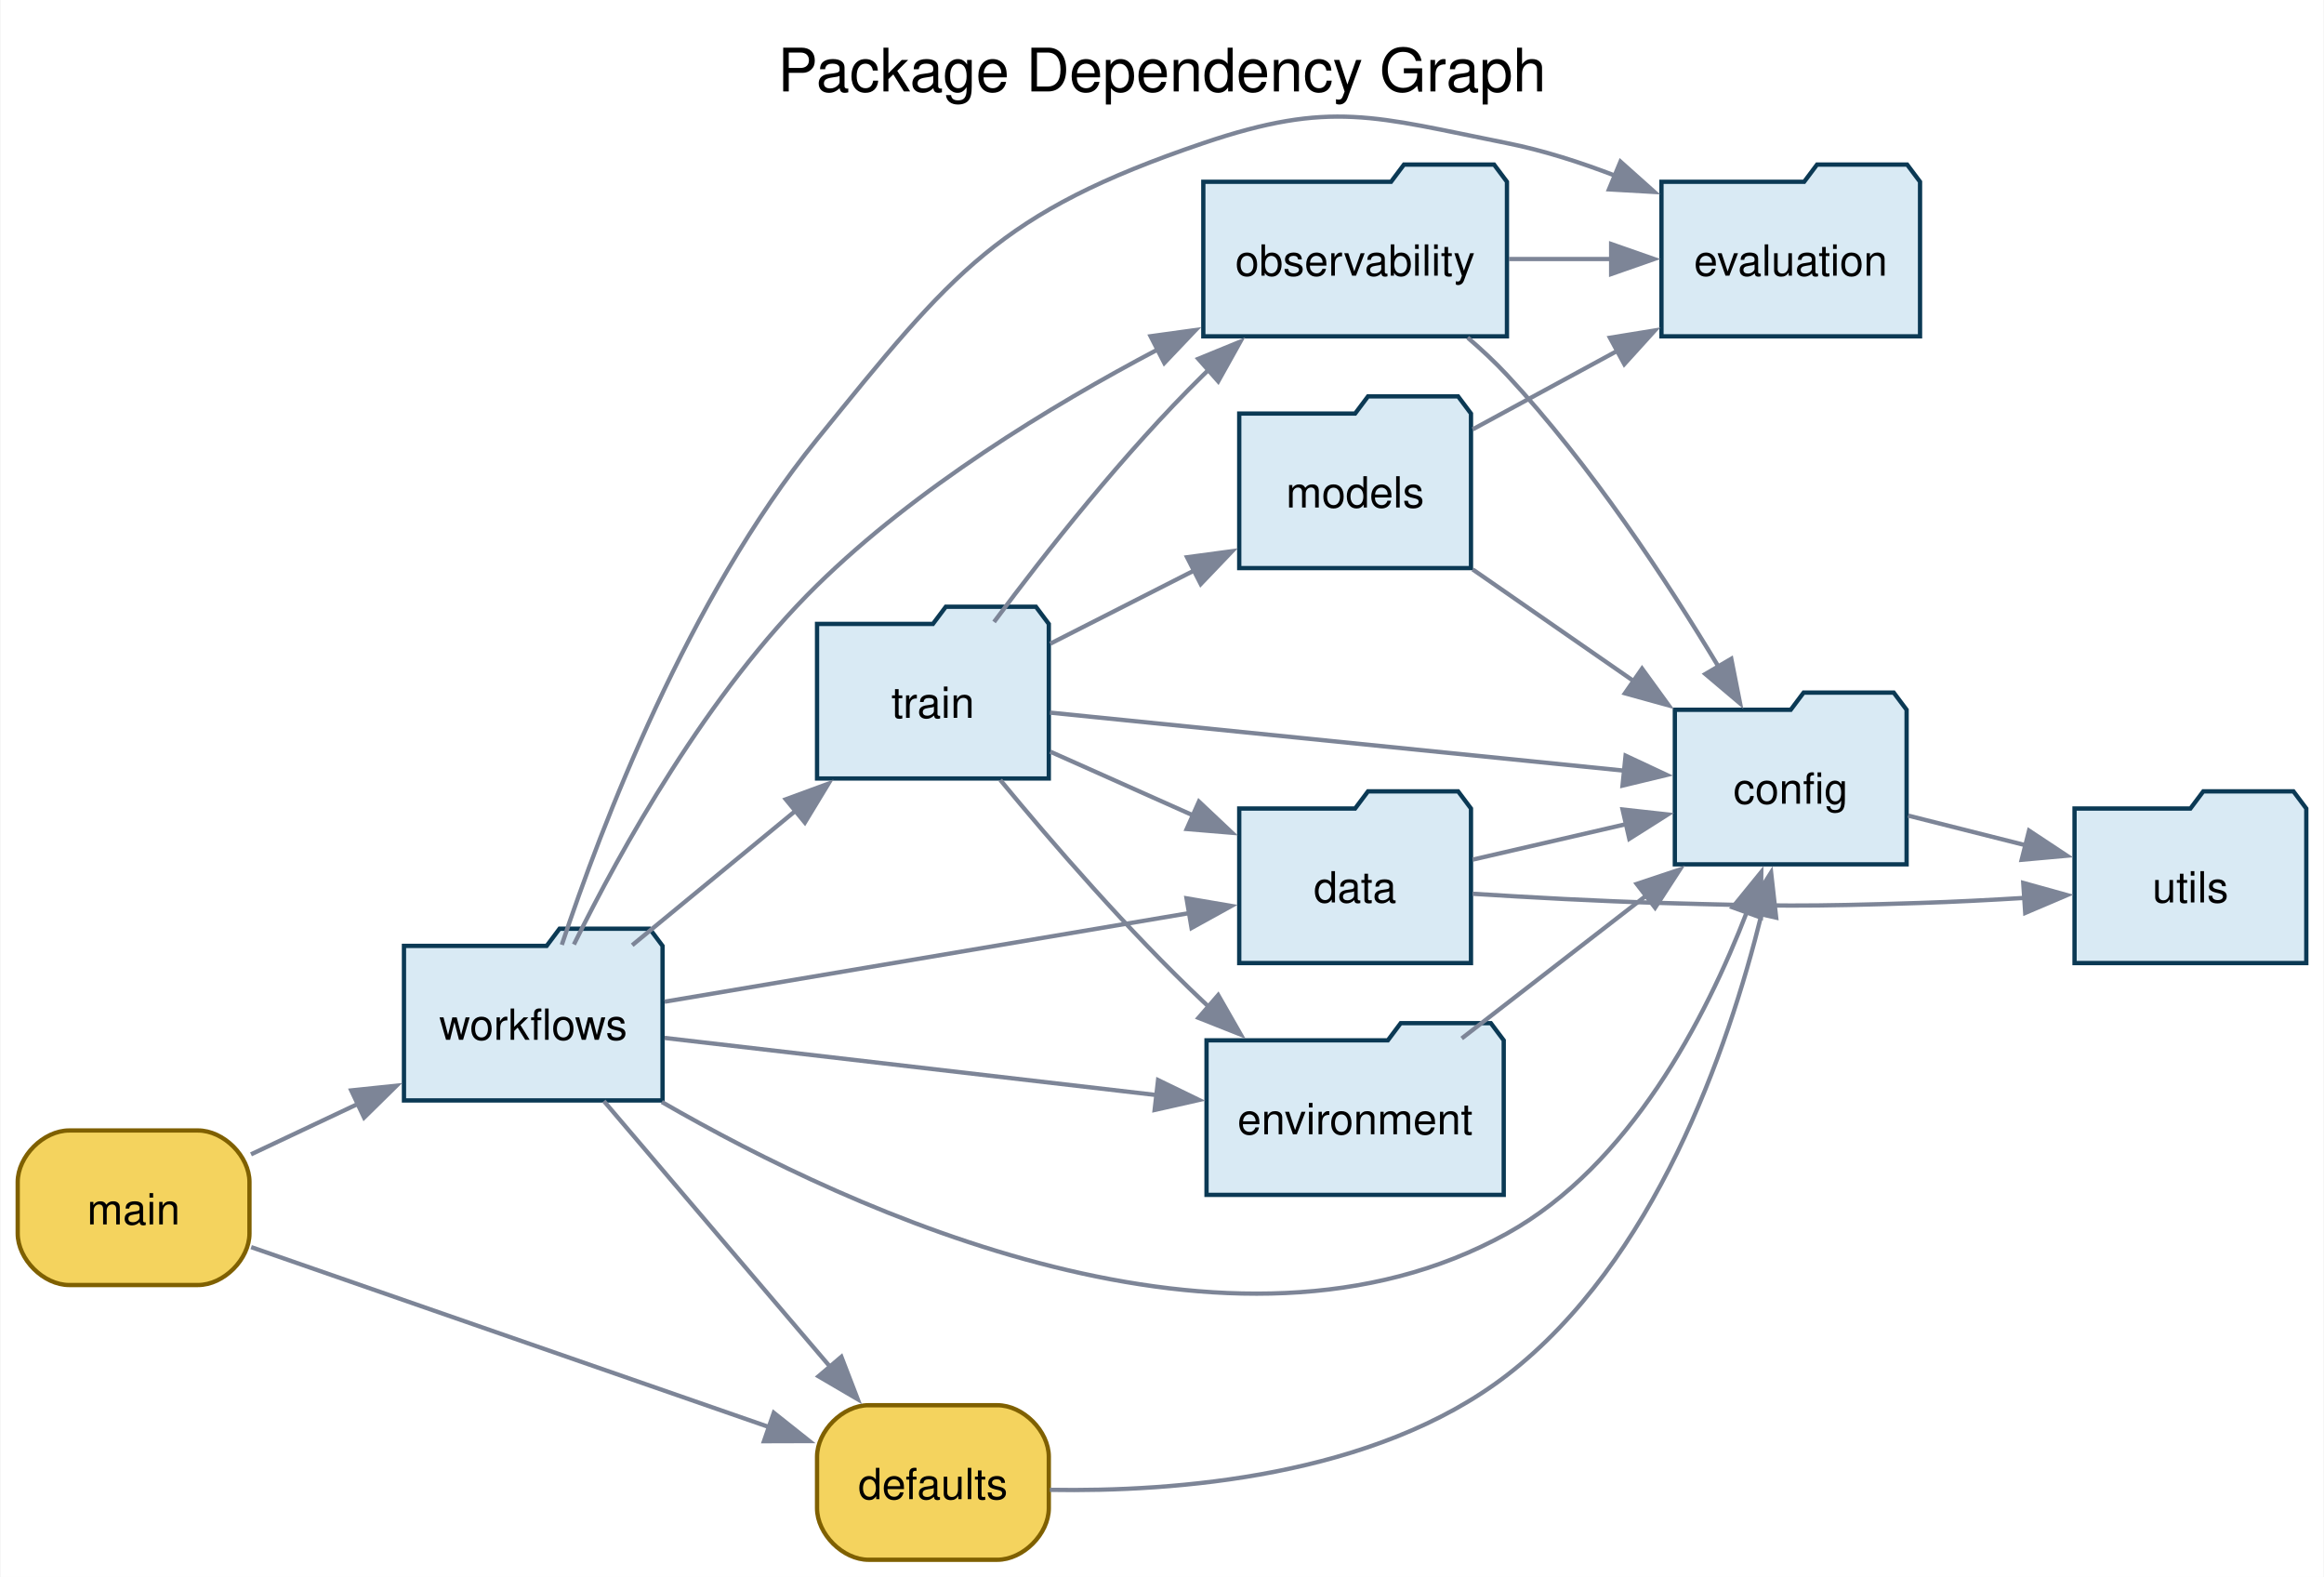
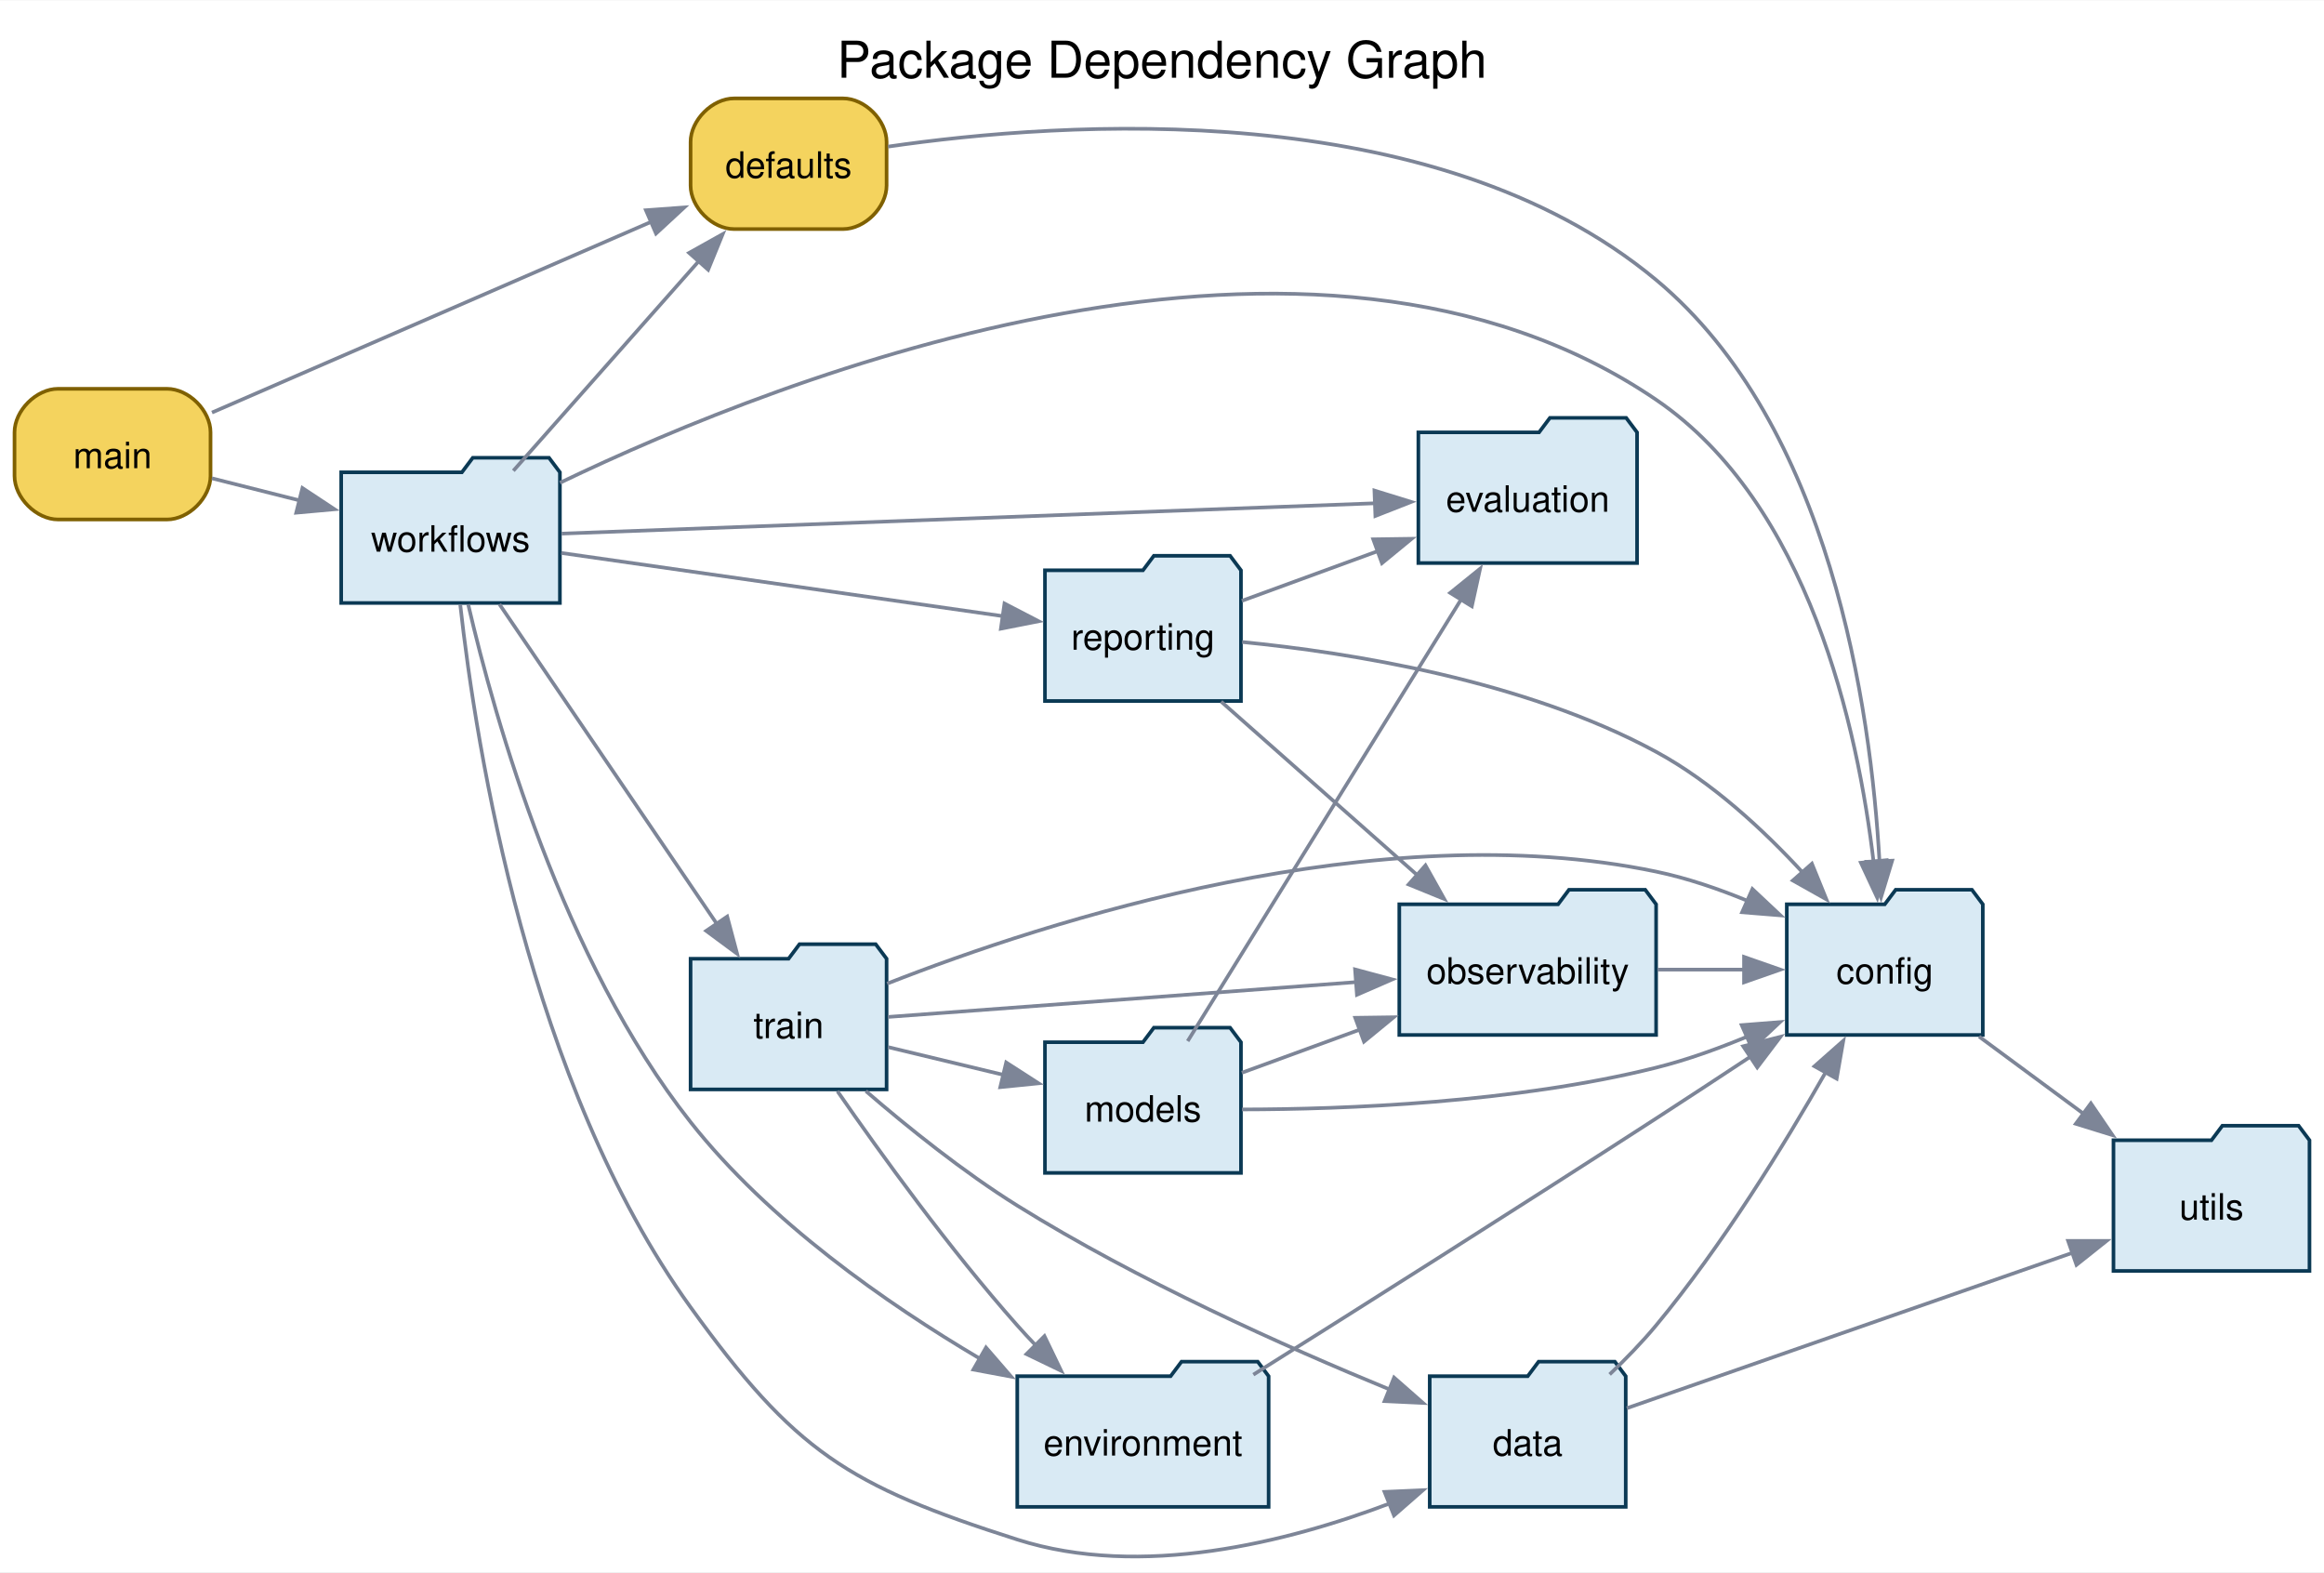
- <svg xmlns="http://www.w3.org/2000/svg" width="541pt" height="367pt" viewBox="0.00 0.00 541.25 367.34">
-   <g id="graph0" class="graph" transform="scale(1 1) rotate(0) translate(4 363.34)">
-     <polygon fill="white" stroke="none" points="-4,4 -4,-363.34 537.25,-363.34 537.25,4 -4,4" />
-     <text text-anchor="middle" x="266.62" y="-342.04" font-family="Helvetica,sans-Serif" font-size="14.00">Package Dependency Graph</text>
+ <svg xmlns="http://www.w3.org/2000/svg" width="640pt" height="433pt" viewBox="0.00 0.00 640.25 432.96">
+   <g id="graph0" class="graph" transform="scale(1 1) rotate(0) translate(4 428.96)">
+     <polygon fill="white" stroke="none" points="-4,4 -4,-428.96 636.25,-428.96 636.25,4 -4,4" />
+     <text text-anchor="middle" x="316.12" y="-407.66" font-family="Helvetica,sans-Serif" font-size="14.00">Package Dependency Graph</text>
    <g id="node1" class="node">
-       <polygon fill="#d9eaf4" stroke="#0b3954" points="440.12,-198 437.12,-202 416.12,-202 413.12,-198 386.12,-198 386.12,-162 440.12,-162 440.12,-198" />
-       <text text-anchor="middle" x="413.12" y="-176.12" font-family="Helvetica,sans-Serif" font-size="10.00">config</text>
+       <polygon fill="#d9eaf4" stroke="#0b3954" points="542.25,-179.96 539.25,-183.96 518.25,-183.96 515.25,-179.96 488.25,-179.96 488.25,-143.96 542.25,-143.96 542.25,-179.96" />
+       <text text-anchor="middle" x="515.25" y="-158.09" font-family="Helvetica,sans-Serif" font-size="10.00">config</text>
+     </g>
+     <g id="node11" class="node">
+       <polygon fill="#d9eaf4" stroke="#0b3954" points="632.25,-114.96 629.25,-118.96 608.25,-118.96 605.25,-114.96 578.25,-114.96 578.25,-78.96 632.25,-78.96 632.25,-114.96" />
+       <text text-anchor="middle" x="605.25" y="-93.09" font-family="Helvetica,sans-Serif" font-size="10.00">utils</text>
+     </g>
+     <g id="edge1" class="edge">
+       <path fill="none" stroke="#7d8597" d="M541.23,-143.51C550.24,-136.85 560.57,-129.22 570.22,-122.1" />
+       <polygon fill="#7d8597" stroke="#7d8597" points="572.02,-125.12 577.99,-116.36 567.87,-119.49 572.02,-125.12" />
+     </g>
+     <g id="node2" class="node">
+       <polygon fill="#d9eaf4" stroke="#0b3954" points="443.88,-49.96 440.88,-53.96 419.88,-53.96 416.88,-49.96 389.88,-49.96 389.88,-13.96 443.88,-13.96 443.88,-49.96" />
+       <text text-anchor="middle" x="416.88" y="-28.09" font-family="Helvetica,sans-Serif" font-size="10.00">data</text>
+     </g>
+     <g id="edge2" class="edge">
+       <path fill="none" stroke="#7d8597" d="M439.45,-50.45C443.9,-54.69 448.4,-59.32 452.25,-63.96 470.42,-85.86 487.43,-113.46 499.02,-133.78" />
+       <polygon fill="#7d8597" stroke="#7d8597" points="495.88,-135.34 503.82,-142.36 501.99,-131.92 495.88,-135.34" />
+     </g>
+     <g id="edge3" class="edge">
+       <path fill="none" stroke="#7d8597" d="M444.18,-41.14C476.28,-52.33 530.76,-71.33 567.12,-84.01" />
+       <polygon fill="#7d8597" stroke="#7d8597" points="565.75,-87.24 576.35,-87.23 568.06,-80.63 565.75,-87.24" />
+     </g>
+     <g id="node3" class="node">
+       <path fill="#f4d35e" stroke="#7f6000" d="M228.25,-401.96C228.25,-401.96 198.25,-401.96 198.25,-401.96 192.25,-401.96 186.25,-395.96 186.25,-389.96 186.25,-389.96 186.25,-377.96 186.25,-377.96 186.25,-371.96 192.25,-365.96 198.25,-365.96 198.25,-365.96 228.25,-365.96 228.25,-365.96 234.25,-365.96 240.25,-371.96 240.25,-377.96 240.25,-377.96 240.25,-389.96 240.25,-389.96 240.25,-395.96 234.25,-401.96 228.25,-401.96" />
+       <text text-anchor="middle" x="213.25" y="-380.09" font-family="Helvetica,sans-Serif" font-size="10.00">defaults</text>
+     </g>
+     <g id="edge4" class="edge">
+       <path fill="none" stroke="#7d8597" d="M240.66,-388.68C288.7,-395.66 391.06,-402.93 452.25,-351.96 500.28,-311.96 511.41,-234.17 513.8,-191.59" />
+       <polygon fill="#7d8597" stroke="#7d8597" points="517.28,-191.97 514.2,-181.83 510.29,-191.68 517.28,-191.97" />
+     </g>
+     <g id="node4" class="node">
+       <polygon fill="#d9eaf4" stroke="#0b3954" points="345.5,-49.96 342.5,-53.96 321.5,-53.96 318.5,-49.96 276.25,-49.96 276.25,-13.96 345.5,-13.96 345.5,-49.96" />
+       <text text-anchor="middle" x="310.88" y="-28.09" font-family="Helvetica,sans-Serif" font-size="10.00">environment</text>
+     </g>
+     <g id="edge5" class="edge">
+       <path fill="none" stroke="#7d8597" d="M341.29,-50.38C369.76,-68.26 414.1,-96.26 452.25,-120.96 460.75,-126.47 469.86,-132.45 478.42,-138.1" />
+       <polygon fill="#7d8597" stroke="#7d8597" points="476.24,-140.85 486.51,-143.46 480.11,-135.02 476.24,-140.85" />
+     </g>
+     <g id="node5" class="node">
+       <polygon fill="#d9eaf4" stroke="#0b3954" points="447,-309.96 444,-313.96 423,-313.96 420,-309.96 386.75,-309.96 386.75,-273.96 447,-273.96 447,-309.96" />
+       <text text-anchor="middle" x="416.88" y="-288.09" font-family="Helvetica,sans-Serif" font-size="10.00">evaluation</text>
+     </g>
+     <g id="node6" class="node">
+       <path fill="#f4d35e" stroke="#7f6000" d="M42,-321.96C42,-321.96 12,-321.96 12,-321.96 6,-321.96 0,-315.96 0,-309.96 0,-309.96 0,-297.96 0,-297.96 0,-291.96 6,-285.96 12,-285.96 12,-285.96 42,-285.96 42,-285.96 48,-285.96 54,-291.96 54,-297.96 54,-297.96 54,-309.96 54,-309.96 54,-315.96 48,-321.96 42,-321.96" />
+       <text text-anchor="middle" x="27" y="-300.09" font-family="Helvetica,sans-Serif" font-size="10.00">main</text>
+     </g>
+     <g id="edge6" class="edge">
+       <path fill="none" stroke="#7d8597" d="M54.4,-315.42C86.14,-329.21 139.61,-352.42 175.4,-367.96" />
+       <polygon fill="#7d8597" stroke="#7d8597" points="173.95,-371.15 184.51,-371.92 176.73,-364.73 173.95,-371.15" />
+     </g>
+     <g id="node12" class="node">
+       <polygon fill="#d9eaf4" stroke="#0b3954" points="150.25,-298.96 147.25,-302.96 126.25,-302.96 123.25,-298.96 90,-298.96 90,-262.96 150.25,-262.96 150.25,-298.96" />
+       <text text-anchor="middle" x="120.12" y="-277.09" font-family="Helvetica,sans-Serif" font-size="10.00">workflows</text>
+     </g>
+     <g id="edge7" class="edge">
+       <path fill="none" stroke="#7d8597" d="M54.36,-297.31C61.95,-295.39 70.41,-293.26 78.64,-291.18" />
+       <polygon fill="#7d8597" stroke="#7d8597" points="79.32,-294.62 88.16,-288.78 77.61,-287.83 79.32,-294.62" />
+     </g>
+     <g id="node7" class="node">
+       <polygon fill="#d9eaf4" stroke="#0b3954" points="337.88,-141.96 334.88,-145.96 313.88,-145.96 310.88,-141.96 283.88,-141.96 283.88,-105.96 337.88,-105.96 337.88,-141.96" />
+       <text text-anchor="middle" x="310.88" y="-120.09" font-family="Helvetica,sans-Serif" font-size="10.00">models</text>
+     </g>
+     <g id="edge8" class="edge">
+       <path fill="none" stroke="#7d8597" d="M338.16,-123.44C366.68,-123.47 413.35,-125.26 452.25,-134.96 460.65,-137.06 469.35,-140.18 477.48,-143.57" />
+       <polygon fill="#7d8597" stroke="#7d8597" points="475.83,-146.67 486.39,-147.51 478.65,-140.27 475.83,-146.67" />
+     </g>
+     <g id="edge9" class="edge">
+       <path fill="none" stroke="#7d8597" d="M323.2,-142.26C341.41,-171.67 377.31,-229.66 398.69,-264.19" />
+       <polygon fill="#7d8597" stroke="#7d8597" points="395.52,-265.74 403.76,-272.4 401.48,-262.05 395.52,-265.74" />
+     </g>
+     <g id="node8" class="node">
+       <polygon fill="#d9eaf4" stroke="#0b3954" points="452.25,-179.96 449.25,-183.96 428.25,-183.96 425.25,-179.96 381.5,-179.96 381.5,-143.96 452.25,-143.96 452.25,-179.96" />
+       <text text-anchor="middle" x="416.88" y="-158.09" font-family="Helvetica,sans-Serif" font-size="10.00">observability</text>
+     </g>
+     <g id="edge10" class="edge">
+       <path fill="none" stroke="#7d8597" d="M338.12,-133.55C348.06,-137.18 359.68,-141.43 370.86,-145.52" />
+       <polygon fill="#7d8597" stroke="#7d8597" points="369.36,-148.69 379.96,-148.84 371.77,-142.12 369.36,-148.69" />
+     </g>
+     <g id="edge11" class="edge">
+       <path fill="none" stroke="#7d8597" d="M452.67,-161.96C460.4,-161.96 468.64,-161.96 476.48,-161.96" />
+       <polygon fill="#7d8597" stroke="#7d8597" points="476.47,-165.46 486.47,-161.96 476.47,-158.46 476.47,-165.46" />
+     </g>
+     <g id="node9" class="node">
+       <polygon fill="#d9eaf4" stroke="#0b3954" points="337.88,-271.96 334.88,-275.96 313.88,-275.96 310.88,-271.96 283.88,-271.96 283.88,-235.96 337.88,-235.96 337.88,-271.96" />
+       <text text-anchor="middle" x="310.88" y="-250.09" font-family="Helvetica,sans-Serif" font-size="10.00">reporting</text>
+     </g>
+     <g id="edge12" class="edge">
+       <path fill="none" stroke="#7d8597" d="M338.2,-252.21C367.58,-249.32 415.77,-241.73 452.25,-221.96 467.62,-213.64 481.86,-200.43 492.8,-188.53" />
+       <polygon fill="#7d8597" stroke="#7d8597" points="495.17,-191.14 499.16,-181.32 489.92,-186.51 495.17,-191.14" />
+     </g>
+     <g id="edge13" class="edge">
+       <path fill="none" stroke="#7d8597" d="M338.12,-263.55C349.47,-267.7 363.02,-272.65 375.6,-277.25" />
+       <polygon fill="#7d8597" stroke="#7d8597" points="374.32,-280.5 384.91,-280.65 376.72,-273.93 374.32,-280.5" />
+     </g>
+     <g id="edge14" class="edge">
+       <path fill="none" stroke="#7d8597" d="M332.42,-235.79C347.85,-222.14 369.19,-203.26 386.43,-188.01" />
+       <polygon fill="#7d8597" stroke="#7d8597" points="388.71,-190.67 393.88,-181.42 384.07,-185.42 388.71,-190.67" />
    </g>
    <g id="node10" class="node">
-       <polygon fill="#d9eaf4" stroke="#0b3954" points="533.25,-175 530.25,-179 509.25,-179 506.25,-175 479.25,-175 479.25,-139 533.25,-139 533.25,-175" />
-       <text text-anchor="middle" x="506.25" y="-153.12" font-family="Helvetica,sans-Serif" font-size="10.00">utils</text>
-     </g>
-     <g id="edge1" class="edge">
-       <path fill="none" stroke="#7d8597" d="M440.48,-173.35C449.08,-171.18 458.79,-168.73 468.03,-166.4" />
-       <polygon fill="#7d8597" stroke="#7d8597" points="468.65,-169.85 477.48,-164.01 466.93,-163.06 468.65,-169.85" />
-     </g>
-     <g id="node2" class="node">
-       <polygon fill="#d9eaf4" stroke="#0b3954" points="338.62,-175 335.62,-179 314.62,-179 311.62,-175 284.62,-175 284.62,-139 338.62,-139 338.62,-175" />
-       <text text-anchor="middle" x="311.62" y="-153.12" font-family="Helvetica,sans-Serif" font-size="10.00">data</text>
-     </g>
-     <g id="edge2" class="edge">
-       <path fill="none" stroke="#7d8597" d="M339.03,-163.1C350.02,-165.64 362.98,-168.64 374.92,-171.4" />
-       <polygon fill="#7d8597" stroke="#7d8597" points="373.94,-174.77 384.47,-173.61 375.51,-167.94 373.94,-174.77" />
-     </g>
-     <g id="edge3" class="edge">
-       <path fill="none" stroke="#7d8597" d="M339.01,-155.14C352.21,-154.31 368.44,-153.41 383,-153 409.77,-152.24 416.49,-152.14 443.25,-153 451.15,-153.25 459.6,-153.69 467.64,-154.18" />
-       <polygon fill="#7d8597" stroke="#7d8597" points="467.3,-157.67 477.51,-154.83 467.76,-150.68 467.3,-157.67" />
-     </g>
-     <g id="node3" class="node">
-       <path fill="#f4d35e" stroke="#7f6000" d="M228.25,-36C228.25,-36 198.25,-36 198.25,-36 192.25,-36 186.25,-30 186.25,-24 186.25,-24 186.25,-12 186.25,-12 186.25,-6 192.25,0 198.25,0 198.25,0 228.25,0 228.25,0 234.25,0 240.25,-6 240.25,-12 240.25,-12 240.25,-24 240.25,-24 240.25,-30 234.25,-36 228.25,-36" />
-       <text text-anchor="middle" x="213.25" y="-14.12" font-family="Helvetica,sans-Serif" font-size="10.00">defaults</text>
-     </g>
-     <g id="edge4" class="edge">
-       <path fill="none" stroke="#7d8597" d="M240.5,-16.29C269.5,-15.78 316.16,-19.24 347,-43 381.4,-69.51 398.51,-118.73 406.33,-150.39" />
-       <polygon fill="#7d8597" stroke="#7d8597" points="402.91,-151.13 408.55,-160.1 409.73,-149.58 402.91,-151.13" />
-     </g>
-     <g id="node4" class="node">
-       <polygon fill="#d9eaf4" stroke="#0b3954" points="346.25,-121 343.25,-125 322.25,-125 319.25,-121 277,-121 277,-85 346.25,-85 346.25,-121" />
-       <text text-anchor="middle" x="311.62" y="-99.12" font-family="Helvetica,sans-Serif" font-size="10.00">environment</text>
-     </g>
-     <g id="edge5" class="edge">
-       <path fill="none" stroke="#7d8597" d="M336.46,-121.44C349.38,-131.44 365.54,-143.95 379.6,-154.83" />
-       <polygon fill="#7d8597" stroke="#7d8597" points="377.24,-157.43 387.29,-160.78 381.52,-151.89 377.24,-157.43" />
-     </g>
-     <g id="node5" class="node">
-       <polygon fill="#d9eaf4" stroke="#0b3954" points="443.25,-321 440.25,-325 419.25,-325 416.25,-321 383,-321 383,-285 443.25,-285 443.25,-321" />
-       <text text-anchor="middle" x="413.12" y="-299.12" font-family="Helvetica,sans-Serif" font-size="10.00">evaluation</text>
-     </g>
-     <g id="node6" class="node">
-       <path fill="#f4d35e" stroke="#7f6000" d="M42,-100C42,-100 12,-100 12,-100 6,-100 0,-94 0,-88 0,-88 0,-76 0,-76 0,-70 6,-64 12,-64 12,-64 42,-64 42,-64 48,-64 54,-70 54,-76 54,-76 54,-88 54,-88 54,-94 48,-100 42,-100" />
-       <text text-anchor="middle" x="27" y="-78.12" font-family="Helvetica,sans-Serif" font-size="10.00">main</text>
-     </g>
-     <g id="edge6" class="edge">
-       <path fill="none" stroke="#7d8597" d="M54.4,-72.83C86.14,-61.8 139.61,-43.23 175.4,-30.8" />
-       <polygon fill="#7d8597" stroke="#7d8597" points="176.17,-34.24 184.47,-27.65 173.88,-27.62 176.17,-34.24" />
-     </g>
-     <g id="node11" class="node">
-       <polygon fill="#d9eaf4" stroke="#0b3954" points="150.25,-143 147.25,-147 126.25,-147 123.25,-143 90,-143 90,-107 150.25,-107 150.25,-143" />
-       <text text-anchor="middle" x="120.12" y="-121.12" font-family="Helvetica,sans-Serif" font-size="10.00">workflows</text>
-     </g>
-     <g id="edge7" class="edge">
-       <path fill="none" stroke="#7d8597" d="M54.36,-94.44C62.2,-98.14 70.98,-102.28 79.48,-106.29" />
-       <polygon fill="#7d8597" stroke="#7d8597" points="77.72,-109.33 88.26,-110.43 80.71,-103 77.72,-109.33" />
-     </g>
-     <g id="node7" class="node">
-       <polygon fill="#d9eaf4" stroke="#0b3954" points="338.62,-267 335.62,-271 314.62,-271 311.62,-267 284.62,-267 284.62,-231 338.62,-231 338.62,-267" />
-       <text text-anchor="middle" x="311.62" y="-245.12" font-family="Helvetica,sans-Serif" font-size="10.00">models</text>
-     </g>
-     <g id="edge8" class="edge">
-       <path fill="none" stroke="#7d8597" d="M339.03,-230.69C350.59,-222.67 364.33,-213.15 376.75,-204.53" />
-       <polygon fill="#7d8597" stroke="#7d8597" points="378.48,-207.59 384.7,-199.02 374.49,-201.84 378.48,-207.59" />
-     </g>
-     <g id="edge9" class="edge">
-       <path fill="none" stroke="#7d8597" d="M339.03,-263.33C349.34,-268.93 361.39,-275.46 372.69,-281.6" />
-       <polygon fill="#7d8597" stroke="#7d8597" points="371,-284.66 381.46,-286.36 374.34,-278.51 371,-284.66" />
-     </g>
-     <g id="node8" class="node">
-       <polygon fill="#d9eaf4" stroke="#0b3954" points="347,-321 344,-325 323,-325 320,-321 276.25,-321 276.25,-285 347,-285 347,-321" />
-       <text text-anchor="middle" x="311.62" y="-299.12" font-family="Helvetica,sans-Serif" font-size="10.00">observability</text>
-     </g>
-     <g id="edge10" class="edge">
-       <path fill="none" stroke="#7d8597" d="M337.84,-284.7C341.06,-281.93 344.21,-279 347,-276 366.42,-255.18 384.25,-228.08 396.32,-207.99" />
-       <polygon fill="#7d8597" stroke="#7d8597" points="399.27,-209.88 401.32,-199.49 393.23,-206.33 399.27,-209.88" />
-     </g>
-     <g id="edge11" class="edge">
-       <path fill="none" stroke="#7d8597" d="M347.43,-303C355.18,-303 363.47,-303 371.44,-303" />
-       <polygon fill="#7d8597" stroke="#7d8597" points="371.28,-306.5 381.28,-303 371.28,-299.5 371.28,-306.5" />
-     </g>
-     <g id="node9" class="node">
-       <polygon fill="#d9eaf4" stroke="#0b3954" points="240.25,-218 237.25,-222 216.25,-222 213.25,-218 186.25,-218 186.25,-182 240.25,-182 240.25,-218" />
-       <text text-anchor="middle" x="213.25" y="-196.12" font-family="Helvetica,sans-Serif" font-size="10.00">train</text>
-     </g>
-     <g id="edge12" class="edge">
-       <path fill="none" stroke="#7d8597" d="M240.53,-197.34C274.82,-193.88 335.09,-187.79 374.3,-183.82" />
-       <polygon fill="#7d8597" stroke="#7d8597" points="374.64,-187.31 384.23,-182.82 373.93,-180.34 374.64,-187.31" />
-     </g>
-     <g id="edge13" class="edge">
-       <path fill="none" stroke="#7d8597" d="M240.58,-188.25C250.89,-183.65 262.89,-178.3 274.01,-173.34" />
-       <polygon fill="#7d8597" stroke="#7d8597" points="275.23,-176.62 282.94,-169.35 272.38,-170.23 275.23,-176.62" />
-     </g>
-     <g id="edge14" class="edge">
-       <path fill="none" stroke="#7d8597" d="M228.95,-181.64C241.02,-167.02 258.88,-146.37 276.25,-130 276.73,-129.54 277.22,-129.09 277.72,-128.63" />
-       <polygon fill="#7d8597" stroke="#7d8597" points="279.72,-131.54 284.98,-122.34 275.13,-126.24 279.72,-131.54" />
+       <polygon fill="#d9eaf4" stroke="#0b3954" points="240.25,-164.96 237.25,-168.96 216.25,-168.96 213.25,-164.96 186.25,-164.96 186.25,-128.96 240.25,-128.96 240.25,-164.96" />
+       <text text-anchor="middle" x="213.25" y="-143.09" font-family="Helvetica,sans-Serif" font-size="10.00">train</text>
    </g>
    <g id="edge15" class="edge">
-       <path fill="none" stroke="#7d8597" d="M240.58,-213.39C251,-218.68 263.13,-224.85 274.35,-230.56" />
-       <polygon fill="#7d8597" stroke="#7d8597" points="272.47,-233.53 282.97,-234.94 275.65,-227.29 272.47,-233.53" />
+       <path fill="none" stroke="#7d8597" d="M240.41,-158.1C284.34,-175.34 375.64,-204.92 452.25,-188.96 460.72,-187.2 469.45,-184.21 477.59,-180.85" />
+       <polygon fill="#7d8597" stroke="#7d8597" points="478.78,-184.16 486.5,-176.91 475.94,-177.76 478.78,-184.16" />
    </g>
    <g id="edge16" class="edge">
-       <path fill="none" stroke="#7d8597" d="M227.49,-218.46C239.39,-234.47 257.78,-257.87 276.25,-276 276.72,-276.47 277.21,-276.93 277.69,-277.39" />
-       <polygon fill="#7d8597" stroke="#7d8597" points="275.08,-279.75 284.88,-283.76 279.72,-274.51 275.08,-279.75" />
+       <path fill="none" stroke="#7d8597" d="M234.54,-128.5C246.21,-118.43 261.46,-106.18 276.25,-96.96 309.35,-76.34 350.06,-58.11 378.96,-46.25" />
+       <polygon fill="#7d8597" stroke="#7d8597" points="380.06,-49.58 388.02,-42.59 377.44,-43.09 380.06,-49.58" />
    </g>
    <g id="edge17" class="edge">
-       <path fill="none" stroke="#7d8597" d="M150.08,-106.64C194.94,-80.75 282.76,-40.43 347,-76 375.61,-91.84 393.32,-126.07 402.92,-150.95" />
-       <polygon fill="#7d8597" stroke="#7d8597" points="399.57,-151.98 406.26,-160.2 406.16,-149.6 399.57,-151.98" />
+       <path fill="none" stroke="#7d8597" d="M226.71,-128.47C238.68,-111.18 257.63,-84.95 276.25,-63.96 277.9,-62.1 279.64,-60.22 281.43,-58.36" />
+       <polygon fill="#7d8597" stroke="#7d8597" points="283.74,-61 288.34,-51.45 278.79,-56.05 283.74,-61" />
    </g>
    <g id="edge18" class="edge">
-       <path fill="none" stroke="#7d8597" d="M150.73,-130C183.8,-135.58 237.37,-144.63 273.28,-150.69" />
-       <polygon fill="#7d8597" stroke="#7d8597" points="272.34,-154.08 282.78,-152.3 273.51,-147.18 272.34,-154.08" />
+       <path fill="none" stroke="#7d8597" d="M240.63,-140.62C250.46,-138.25 261.8,-135.52 272.43,-132.97" />
+       <polygon fill="#7d8597" stroke="#7d8597" points="273.2,-136.38 282.11,-130.64 271.57,-129.58 273.2,-136.38" />
    </g>
    <g id="edge19" class="edge">
-       <path fill="none" stroke="#7d8597" d="M136.58,-106.85C151.05,-89.86 172.84,-64.27 189.33,-44.91" />
-       <polygon fill="#7d8597" stroke="#7d8597" points="191.92,-47.28 195.73,-37.39 186.59,-42.74 191.92,-47.28" />
+       <path fill="none" stroke="#7d8597" d="M240.61,-148.92C273.35,-151.36 329.76,-155.56 369.73,-158.53" />
+       <polygon fill="#7d8597" stroke="#7d8597" points="369.31,-162.01 379.54,-159.26 369.83,-155.03 369.31,-162.01" />
    </g>
    <g id="edge20" class="edge">
-       <path fill="none" stroke="#7d8597" d="M150.73,-121.56C181.54,-117.99 230.16,-112.34 265.7,-108.21" />
-       <polygon fill="#7d8597" stroke="#7d8597" points="265.71,-111.74 275.24,-107.11 264.91,-104.78 265.71,-111.74" />
+       <path fill="none" stroke="#7d8597" d="M150.29,-296.08C211.98,-325.72 357.76,-383.24 452.25,-318.96 494.34,-290.33 507.86,-228.27 512.2,-191.33" />
+       <polygon fill="#7d8597" stroke="#7d8597" points="515.64,-192.1 513.16,-181.8 508.67,-191.4 515.64,-192.1" />
    </g>
    <g id="edge21" class="edge">
-       <path fill="none" stroke="#7d8597" d="M126.78,-143.25C135.98,-170.87 156.23,-224 186.25,-261 218.01,-300.14 228.52,-313.81 276.25,-330 306.03,-340.1 316.16,-336.14 347,-330 355.43,-328.32 364.14,-325.53 372.33,-322.37" />
-       <polygon fill="#7d8597" stroke="#7d8597" points="373.45,-325.69 381.35,-318.63 370.77,-319.23 373.45,-325.69" />
+       <path fill="none" stroke="#7d8597" d="M122.8,-262.47C127.14,-223.32 141.74,-130.61 186.25,-68.96 214.98,-29.17 229.49,-19.89 276.25,-4.96 310.35,5.93 350.61,-4.18 379.11,-14.99" />
+       <polygon fill="#7d8597" stroke="#7d8597" points="377.43,-18.09 388.02,-18.56 380.04,-11.59 377.43,-18.09" />
    </g>
    <g id="edge22" class="edge">
-       <path fill="none" stroke="#7d8597" d="M129.6,-143.33C140.4,-165.22 160.75,-201.99 186.25,-227 209.36,-249.66 240.41,-268.64 265.71,-281.97" />
-       <polygon fill="#7d8597" stroke="#7d8597" points="263.97,-285.01 274.46,-286.46 267.16,-278.78 263.97,-285.01" />
+       <path fill="none" stroke="#7d8597" d="M137.42,-299.38C151.67,-315.49 172.55,-339.09 188.64,-357.27" />
+       <polygon fill="#7d8597" stroke="#7d8597" points="185.85,-359.4 195.1,-364.57 191.09,-354.76 185.85,-359.4" />
    </g>
    <g id="edge23" class="edge">
-       <path fill="none" stroke="#7d8597" d="M143.18,-143.16C154.63,-152.57 168.8,-164.24 181.32,-174.54" />
-       <polygon fill="#7d8597" stroke="#7d8597" points="178.96,-177.14 188.91,-180.79 183.41,-171.73 178.96,-177.14" />
+       <path fill="none" stroke="#7d8597" d="M124.98,-262.59C132.37,-230.78 151.03,-164.57 186.25,-119.96 207.82,-92.64 240.05,-70.08 266.2,-54.65" />
+       <polygon fill="#7d8597" stroke="#7d8597" points="267.64,-57.85 274.57,-49.84 264.16,-51.78 267.64,-57.85" />
+     </g>
+     <g id="edge24" class="edge">
+       <path fill="none" stroke="#7d8597" d="M150.74,-282.07C203.7,-284.04 314.74,-288.19 374.95,-290.43" />
+       <polygon fill="#7d8597" stroke="#7d8597" points="374.65,-293.93 384.77,-290.8 374.91,-286.93 374.65,-293.93" />
+     </g>
+     <g id="edge25" class="edge">
+       <path fill="none" stroke="#7d8597" d="M150.62,-276.74C183.55,-272.03 236.91,-264.4 272.68,-259.28" />
+       <polygon fill="#7d8597" stroke="#7d8597" points="272.73,-262.81 282.13,-257.93 271.74,-255.88 272.73,-262.81" />
+     </g>
+     <g id="edge26" class="edge">
+       <path fill="none" stroke="#7d8597" d="M133.6,-262.61C149.08,-239.86 175.6,-200.86 193.52,-174.51" />
+       <polygon fill="#7d8597" stroke="#7d8597" points="196.34,-176.58 199.07,-166.34 190.55,-172.64 196.34,-176.58" />
    </g>
  </g>
</svg>
